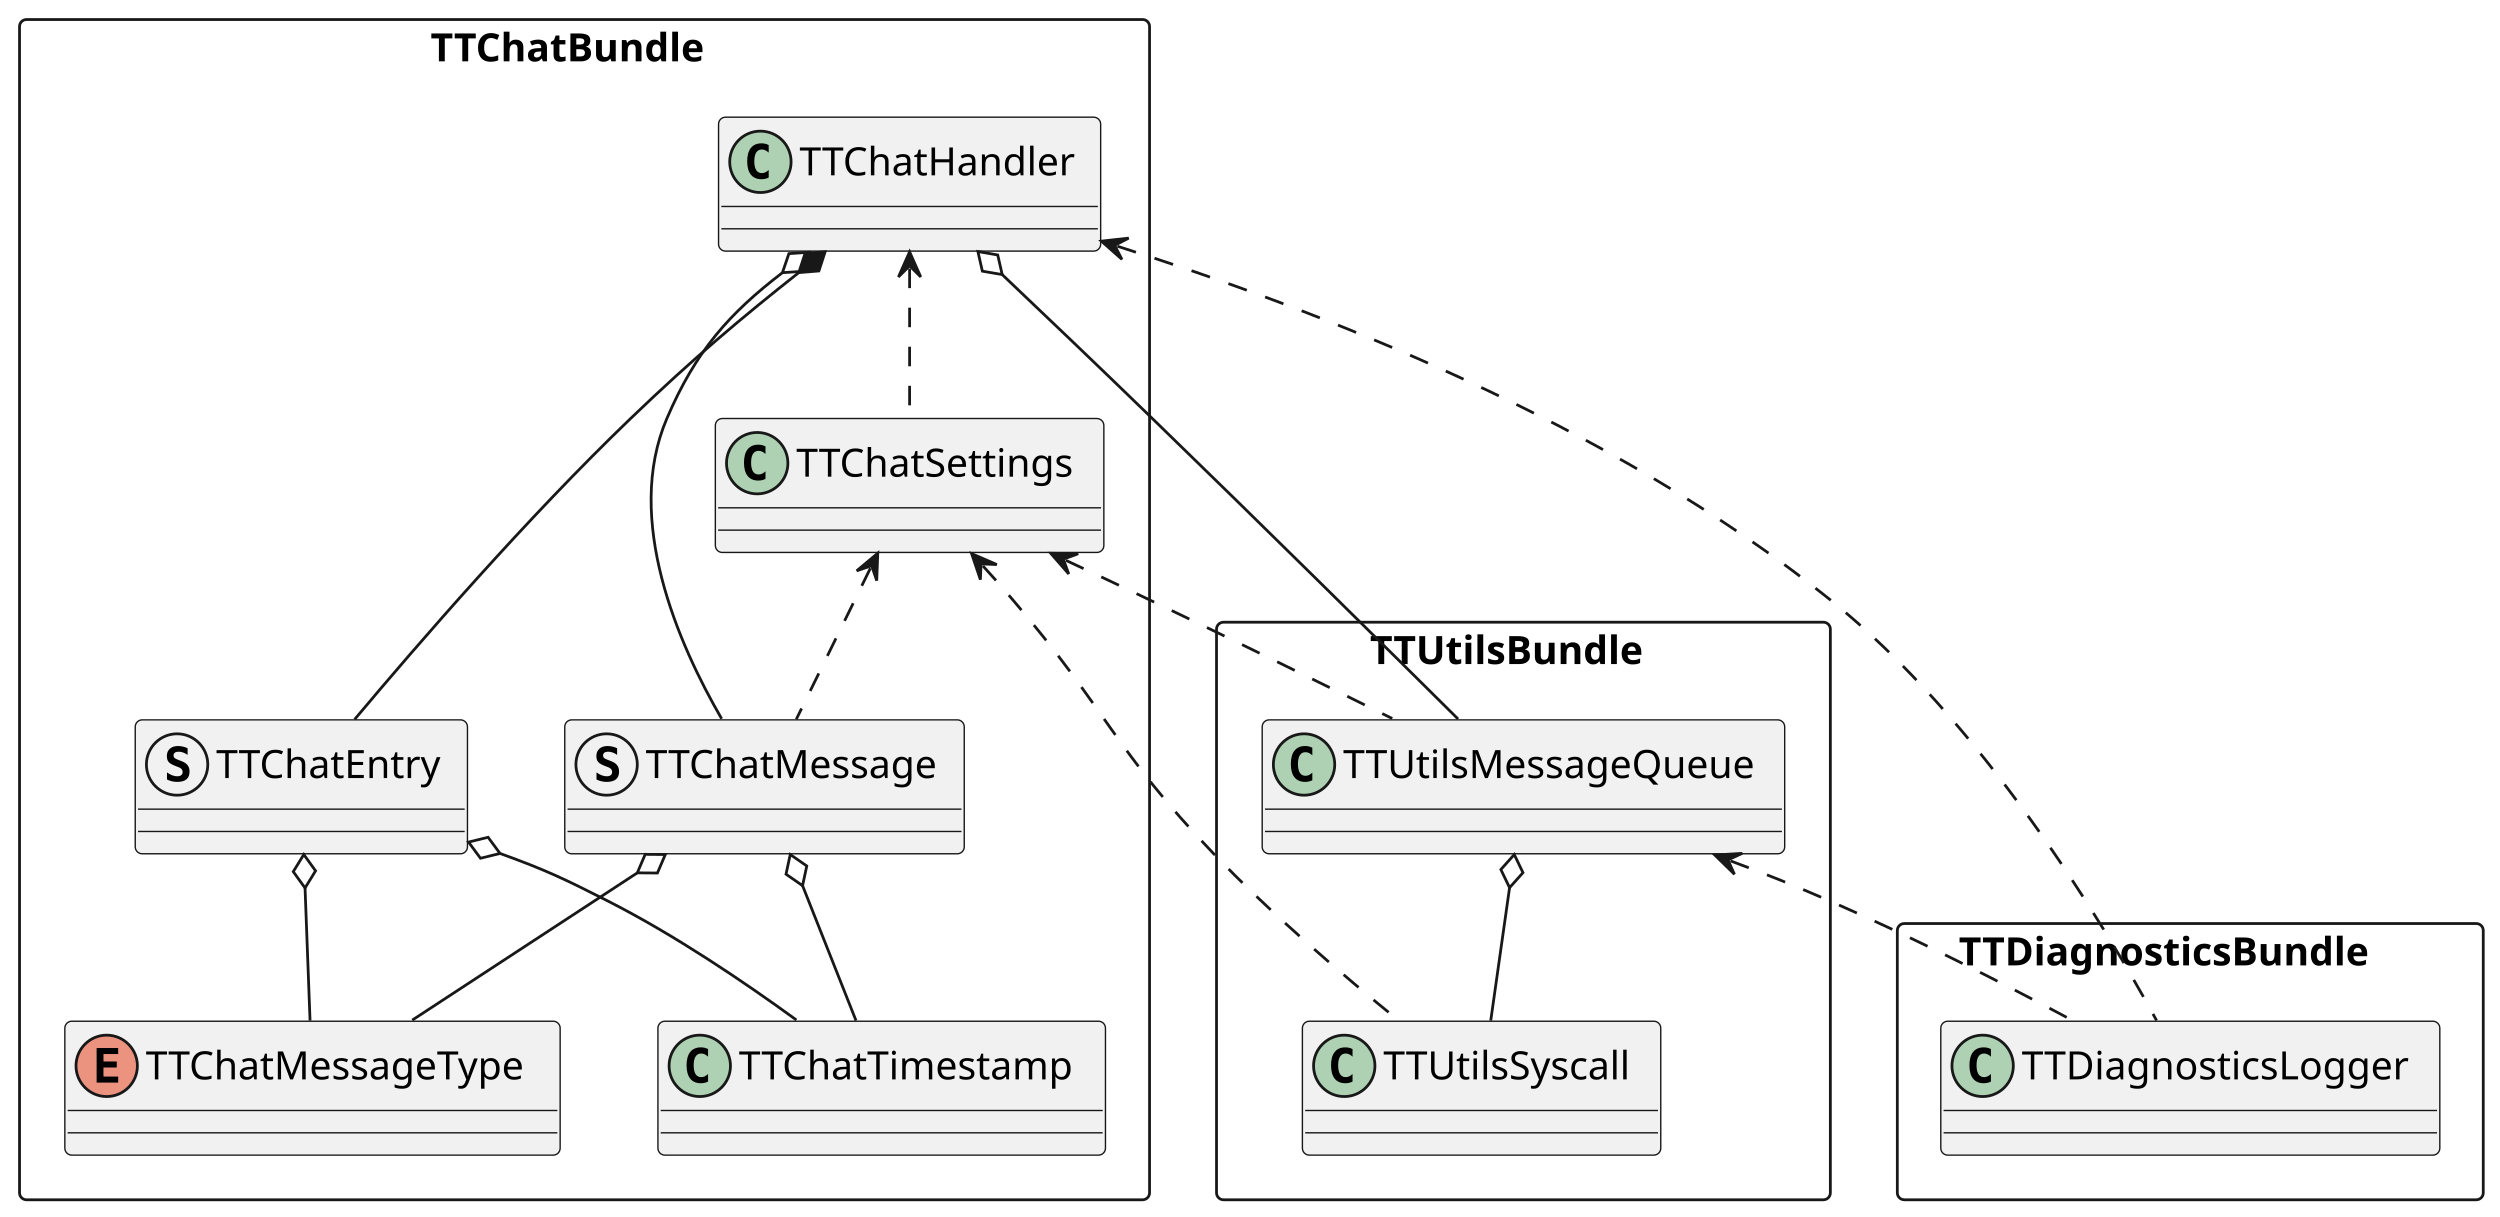
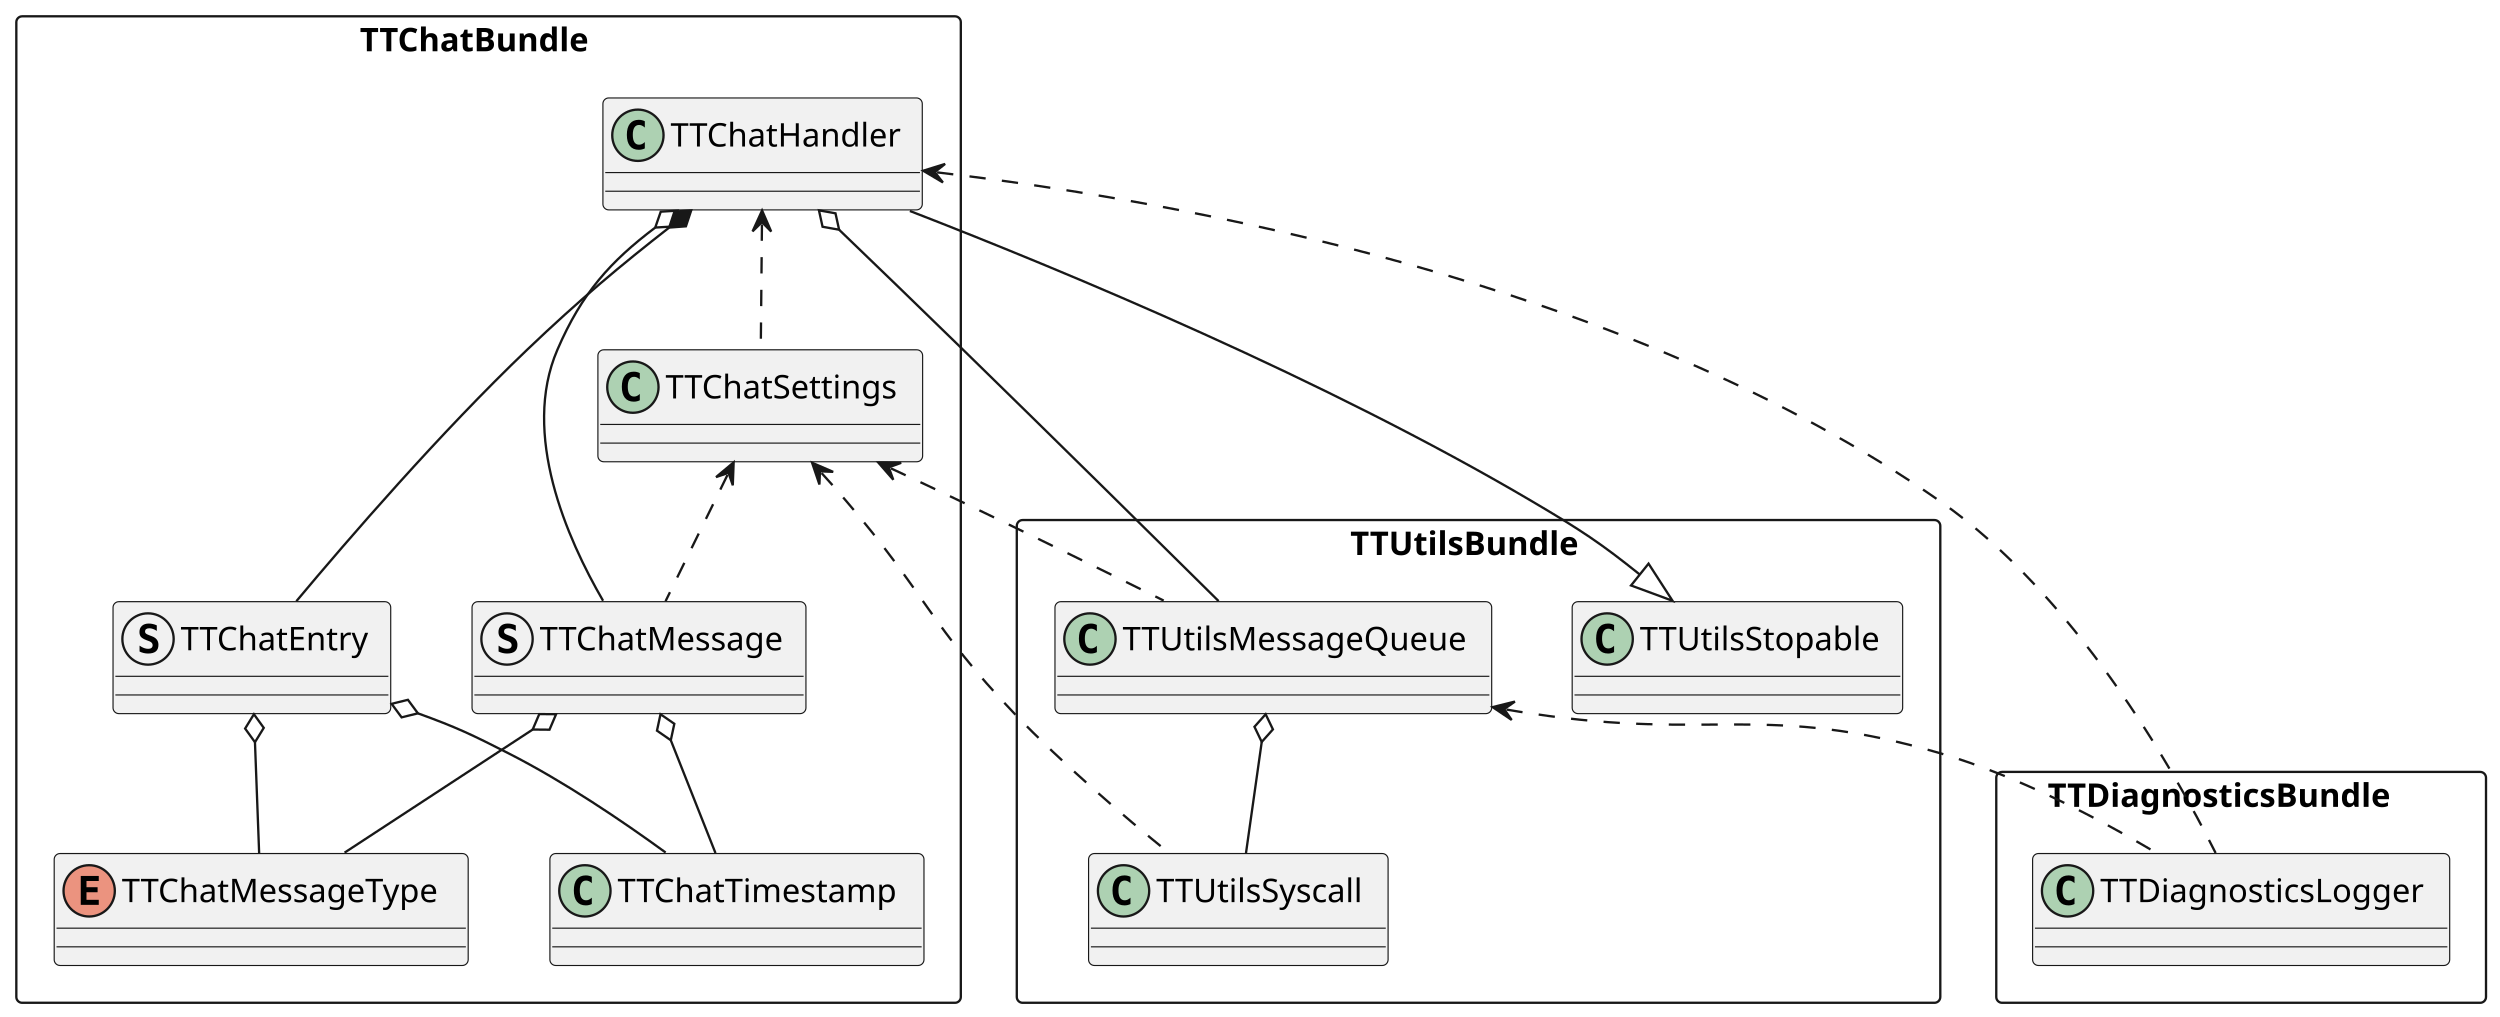
- <svg xmlns="http://www.w3.org/2000/svg" contentStyleType="text/css" height="436px" preserveAspectRatio="none" style="width:896px;height:436px;background:#FFFFFF;" version="1.1" viewBox="0 0 896 436" width="896px" zoomAndPan="magnify">
+ <svg xmlns="http://www.w3.org/2000/svg" contentStyleType="text/css" height="436px" preserveAspectRatio="none" style="width:1072px;height:436px;background:#FFFFFF;" version="1.1" viewBox="0 0 1072 436" width="1072px" zoomAndPan="magnify">
  <defs />
  <g>
    <g id="cluster_TTChatBundle">
      <rect fill="none" height="423" rx="2.5" ry="2.5" style="stroke:#181818;stroke-width:1.0;" width="405" x="7" y="7" />
      <text fill="#000000" font-family="sans-serif" font-size="14" font-weight="bold" lengthAdjust="spacing" textLength="110.4" x="154.3" y="21.995">TTChatBundle</text>
    </g>
    <g id="cluster_TTDiagnosticsBundle">
-       <rect fill="none" height="99" rx="2.5" ry="2.5" style="stroke:#181818;stroke-width:1.0;" width="210" x="680" y="331" />
-       <text fill="#000000" font-family="sans-serif" font-size="14" font-weight="bold" lengthAdjust="spacing" textLength="165.949" x="702.025" y="345.995">TTDiagnosticsBundle</text>
+       <rect fill="none" height="99" rx="2.5" ry="2.5" style="stroke:#181818;stroke-width:1.0;" width="210" x="856" y="331" />
+       <text fill="#000000" font-family="sans-serif" font-size="14" font-weight="bold" lengthAdjust="spacing" textLength="165.949" x="878.025" y="345.995">TTDiagnosticsBundle</text>
    </g>
    <g id="cluster_TTUtilsBundle">
-       <rect fill="none" height="207" rx="2.5" ry="2.5" style="stroke:#181818;stroke-width:1.0;" width="220" x="436" y="223" />
-       <text fill="#000000" font-family="sans-serif" font-size="14" font-weight="bold" lengthAdjust="spacing" textLength="110.011" x="490.995" y="237.995">TTUtilsBundle</text>
+       <rect fill="none" height="207" rx="2.5" ry="2.5" style="stroke:#181818;stroke-width:1.0;" width="396" x="436" y="223" />
+       <text fill="#000000" font-family="sans-serif" font-size="14" font-weight="bold" lengthAdjust="spacing" textLength="110.011" x="578.995" y="237.995">TTUtilsBundle</text>
    </g>
    <g id="elem_TTChatHandler">
-       <rect codeLine="2" fill="#F1F1F1" height="48" id="TTChatHandler" rx="2.5" ry="2.5" style="stroke:#181818;stroke-width:0.5;" width="136.945" x="257.53" y="42" />
-       <ellipse cx="272.53" cy="58" fill="#ADD1B2" rx="11" ry="11" style="stroke:#181818;stroke-width:1.0;" />
-       <path d="M275.499,63.641 Q274.921,63.938 274.28,64.078 Q273.639,64.234 272.936,64.234 Q270.436,64.234 269.108,62.594 Q267.796,60.938 267.796,57.812 Q267.796,54.688 269.108,53.031 Q270.436,51.375 272.936,51.375 Q273.639,51.375 274.28,51.531 Q274.936,51.688 275.499,51.984 L275.499,54.703 Q274.874,54.125 274.28,53.859 Q273.686,53.578 273.061,53.578 Q271.717,53.578 271.03,54.656 Q270.342,55.719 270.342,57.812 Q270.342,59.906 271.03,60.984 Q271.717,62.047 273.061,62.047 Q273.686,62.047 274.28,61.781 Q274.874,61.5 275.499,60.922 L275.499,63.641 Z " fill="#000000" />
-       <text fill="#000000" font-family="sans-serif" font-size="14" lengthAdjust="spacing" textLength="104.945" x="286.53" y="62.847">TTChatHandler</text>
-       <line style="stroke:#181818;stroke-width:0.5;" x1="258.53" x2="393.475" y1="74" y2="74" />
-       <line style="stroke:#181818;stroke-width:0.5;" x1="258.53" x2="393.475" y1="82" y2="82" />
+       <rect codeLine="2" fill="#F1F1F1" height="48" id="TTChatHandler" rx="2.5" ry="2.5" style="stroke:#181818;stroke-width:0.5;" width="136.945" x="258.53" y="42" />
+       <ellipse cx="273.53" cy="58" fill="#ADD1B2" rx="11" ry="11" style="stroke:#181818;stroke-width:1.0;" />
+       <path d="M276.499,63.641 Q275.921,63.938 275.28,64.078 Q274.639,64.234 273.936,64.234 Q271.436,64.234 270.108,62.594 Q268.796,60.938 268.796,57.812 Q268.796,54.688 270.108,53.031 Q271.436,51.375 273.936,51.375 Q274.639,51.375 275.28,51.531 Q275.936,51.688 276.499,51.984 L276.499,54.703 Q275.874,54.125 275.28,53.859 Q274.686,53.578 274.061,53.578 Q272.717,53.578 272.03,54.656 Q271.342,55.719 271.342,57.812 Q271.342,59.906 272.03,60.984 Q272.717,62.047 274.061,62.047 Q274.686,62.047 275.28,61.781 Q275.874,61.5 276.499,60.922 L276.499,63.641 Z " fill="#000000" />
+       <text fill="#000000" font-family="sans-serif" font-size="14" lengthAdjust="spacing" textLength="104.945" x="287.53" y="62.847">TTChatHandler</text>
+       <line style="stroke:#181818;stroke-width:0.5;" x1="259.53" x2="394.475" y1="74" y2="74" />
+       <line style="stroke:#181818;stroke-width:0.5;" x1="259.53" x2="394.475" y1="82" y2="82" />
    </g>
    <g id="elem_TTChatEntry">
      <rect codeLine="3" fill="#F1F1F1" height="48" id="TTChatEntry" rx="2.5" ry="2.5" style="stroke:#181818;stroke-width:0.5;" width="119.069" x="48.47" y="258" />
      <ellipse cx="63.47" cy="274" fill="#F1F1F1" rx="11" ry="11" style="stroke:#181818;stroke-width:1.0;" />
      <path d="M62.954,274.562 Q61.095,273.859 60.439,273.094 Q59.798,272.312 59.798,271 Q59.798,269.312 60.876,268.344 Q61.954,267.375 63.829,267.375 Q64.689,267.375 65.532,267.578 Q66.392,267.766 67.236,268.156 L67.236,270.547 Q66.454,269.984 65.626,269.703 Q64.814,269.406 64.017,269.406 Q63.142,269.406 62.657,269.766 Q62.189,270.125 62.189,270.781 Q62.189,271.297 62.532,271.641 Q62.876,271.969 63.97,272.375 L65.032,272.781 Q66.517,273.328 67.22,274.234 Q67.939,275.141 67.939,276.516 Q67.939,278.391 66.829,279.312 Q65.72,280.234 63.47,280.234 Q62.548,280.234 61.626,280.016 Q60.704,279.797 59.845,279.375 L59.845,276.844 Q60.814,277.531 61.736,277.875 Q62.657,278.219 63.548,278.219 Q64.454,278.219 64.954,277.812 Q65.454,277.391 65.454,276.656 Q65.454,276.094 65.111,275.688 Q64.782,275.266 64.157,275.016 L62.954,274.562 Z " fill="#000000" />
      <text fill="#000000" font-family="sans-serif" font-size="14" lengthAdjust="spacing" textLength="87.069" x="77.47" y="278.847">TTChatEntry</text>
      <line style="stroke:#181818;stroke-width:0.5;" x1="49.47" x2="166.539" y1="290" y2="290" />
      <line style="stroke:#181818;stroke-width:0.5;" x1="49.47" x2="166.539" y1="298" y2="298" />
    </g>
    <g id="elem_TTChatMessage">
      <rect codeLine="4" fill="#F1F1F1" height="48" id="TTChatMessage" rx="2.5" ry="2.5" style="stroke:#181818;stroke-width:0.5;" width="143.18" x="202.41" y="258" />
      <ellipse cx="217.41" cy="274" fill="#F1F1F1" rx="11" ry="11" style="stroke:#181818;stroke-width:1.0;" />
      <path d="M216.894,274.562 Q215.035,273.859 214.379,273.094 Q213.738,272.312 213.738,271 Q213.738,269.312 214.816,268.344 Q215.894,267.375 217.769,267.375 Q218.629,267.375 219.472,267.578 Q220.332,267.766 221.176,268.156 L221.176,270.547 Q220.394,269.984 219.566,269.703 Q218.754,269.406 217.957,269.406 Q217.082,269.406 216.597,269.766 Q216.129,270.125 216.129,270.781 Q216.129,271.297 216.472,271.641 Q216.816,271.969 217.91,272.375 L218.972,272.781 Q220.457,273.328 221.16,274.234 Q221.879,275.141 221.879,276.516 Q221.879,278.391 220.769,279.312 Q219.66,280.234 217.41,280.234 Q216.488,280.234 215.566,280.016 Q214.644,279.797 213.785,279.375 L213.785,276.844 Q214.754,277.531 215.676,277.875 Q216.597,278.219 217.488,278.219 Q218.394,278.219 218.894,277.812 Q219.394,277.391 219.394,276.656 Q219.394,276.094 219.051,275.688 Q218.722,275.266 218.097,275.016 L216.894,274.562 Z " fill="#000000" />
      <text fill="#000000" font-family="sans-serif" font-size="14" lengthAdjust="spacing" textLength="111.18" x="231.41" y="278.847">TTChatMessage</text>
      <line style="stroke:#181818;stroke-width:0.5;" x1="203.41" x2="344.59" y1="290" y2="290" />
      <line style="stroke:#181818;stroke-width:0.5;" x1="203.41" x2="344.59" y1="298" y2="298" />
    </g>
    <g id="elem_TTChatSettings">
      <rect codeLine="5" fill="#F1F1F1" height="48" id="TTChatSettings" rx="2.5" ry="2.5" style="stroke:#181818;stroke-width:0.5;" width="139.242" x="256.38" y="150" />
      <ellipse cx="271.38" cy="166" fill="#ADD1B2" rx="11" ry="11" style="stroke:#181818;stroke-width:1.0;" />
      <path d="M274.349,171.641 Q273.771,171.938 273.13,172.078 Q272.489,172.234 271.786,172.234 Q269.286,172.234 267.958,170.594 Q266.646,168.938 266.646,165.812 Q266.646,162.688 267.958,161.031 Q269.286,159.375 271.786,159.375 Q272.489,159.375 273.13,159.531 Q273.786,159.688 274.349,159.984 L274.349,162.703 Q273.724,162.125 273.13,161.859 Q272.536,161.578 271.911,161.578 Q270.567,161.578 269.88,162.656 Q269.192,163.719 269.192,165.812 Q269.192,167.906 269.88,168.984 Q270.567,170.047 271.911,170.047 Q272.536,170.047 273.13,169.781 Q273.724,169.5 274.349,168.922 L274.349,171.641 Z " fill="#000000" />
      <text fill="#000000" font-family="sans-serif" font-size="14" lengthAdjust="spacing" textLength="107.242" x="285.38" y="170.847">TTChatSettings</text>
      <line style="stroke:#181818;stroke-width:0.5;" x1="257.38" x2="394.622" y1="182" y2="182" />
      <line style="stroke:#181818;stroke-width:0.5;" x1="257.38" x2="394.622" y1="190" y2="190" />
    </g>
    <g id="elem_TTChatMessageType">
      <rect codeLine="6" fill="#F1F1F1" height="48" id="TTChatMessageType" rx="2.5" ry="2.5" style="stroke:#181818;stroke-width:0.5;" width="177.517" x="23.24" y="366" />
      <ellipse cx="38.24" cy="382" fill="#EB937F" rx="11" ry="11" style="stroke:#181818;stroke-width:1.0;" />
      <path d="M42.349,388 L34.631,388 L34.631,375.609 L42.349,375.609 L42.349,377.766 L37.084,377.766 L37.084,380.438 L41.849,380.438 L41.849,382.594 L37.084,382.594 L37.084,385.844 L42.349,385.844 L42.349,388 Z " fill="#000000" />
      <text fill="#000000" font-family="sans-serif" font-size="14" lengthAdjust="spacing" textLength="145.517" x="52.24" y="386.847">TTChatMessageType</text>
      <line style="stroke:#181818;stroke-width:0.5;" x1="24.24" x2="199.757" y1="398" y2="398" />
      <line style="stroke:#181818;stroke-width:0.5;" x1="24.24" x2="199.757" y1="406" y2="406" />
    </g>
    <g id="elem_TTChatTimestamp">
      <rect codeLine="7" fill="#F1F1F1" height="48" id="TTChatTimestamp" rx="2.5" ry="2.5" style="stroke:#181818;stroke-width:0.5;" width="160.399" x="235.8" y="366" />
      <ellipse cx="250.8" cy="382" fill="#ADD1B2" rx="11" ry="11" style="stroke:#181818;stroke-width:1.0;" />
      <path d="M253.769,387.641 Q253.191,387.938 252.55,388.078 Q251.909,388.234 251.206,388.234 Q248.706,388.234 247.378,386.594 Q246.066,384.938 246.066,381.812 Q246.066,378.688 247.378,377.031 Q248.706,375.375 251.206,375.375 Q251.909,375.375 252.55,375.531 Q253.206,375.688 253.769,375.984 L253.769,378.703 Q253.144,378.125 252.55,377.859 Q251.956,377.578 251.331,377.578 Q249.988,377.578 249.3,378.656 Q248.613,379.719 248.613,381.812 Q248.613,383.906 249.3,384.984 Q249.988,386.047 251.331,386.047 Q251.956,386.047 252.55,385.781 Q253.144,385.5 253.769,384.922 L253.769,387.641 Z " fill="#000000" />
      <text fill="#000000" font-family="sans-serif" font-size="14" lengthAdjust="spacing" textLength="128.399" x="264.8" y="386.847">TTChatTimestamp</text>
      <line style="stroke:#181818;stroke-width:0.5;" x1="236.8" x2="395.199" y1="398" y2="398" />
      <line style="stroke:#181818;stroke-width:0.5;" x1="236.8" x2="395.199" y1="406" y2="406" />
    </g>
    <g id="elem_TTDiagnosticsLogger">
-       <rect codeLine="11" fill="#F1F1F1" height="48" id="TTDiagnosticsLogger" rx="2.5" ry="2.5" style="stroke:#181818;stroke-width:0.5;" width="178.85" x="695.58" y="366" />
-       <ellipse cx="710.58" cy="382" fill="#ADD1B2" rx="11" ry="11" style="stroke:#181818;stroke-width:1.0;" />
-       <path d="M713.549,387.641 Q712.971,387.938 712.33,388.078 Q711.689,388.234 710.986,388.234 Q708.486,388.234 707.158,386.594 Q705.846,384.938 705.846,381.812 Q705.846,378.688 707.158,377.031 Q708.486,375.375 710.986,375.375 Q711.689,375.375 712.33,375.531 Q712.986,375.688 713.549,375.984 L713.549,378.703 Q712.924,378.125 712.33,377.859 Q711.736,377.578 711.111,377.578 Q709.768,377.578 709.08,378.656 Q708.393,379.719 708.393,381.812 Q708.393,383.906 709.08,384.984 Q709.768,386.047 711.111,386.047 Q711.736,386.047 712.33,385.781 Q712.924,385.5 713.549,384.922 L713.549,387.641 Z " fill="#000000" />
-       <text fill="#000000" font-family="sans-serif" font-size="14" lengthAdjust="spacing" textLength="146.85" x="724.58" y="386.847">TTDiagnosticsLogger</text>
-       <line style="stroke:#181818;stroke-width:0.5;" x1="696.58" x2="873.43" y1="398" y2="398" />
-       <line style="stroke:#181818;stroke-width:0.5;" x1="696.58" x2="873.43" y1="406" y2="406" />
+       <rect codeLine="11" fill="#F1F1F1" height="48" id="TTDiagnosticsLogger" rx="2.5" ry="2.5" style="stroke:#181818;stroke-width:0.5;" width="178.85" x="871.58" y="366" />
+       <ellipse cx="886.58" cy="382" fill="#ADD1B2" rx="11" ry="11" style="stroke:#181818;stroke-width:1.0;" />
+       <path d="M889.549,387.641 Q888.971,387.938 888.33,388.078 Q887.689,388.234 886.986,388.234 Q884.486,388.234 883.158,386.594 Q881.846,384.938 881.846,381.812 Q881.846,378.688 883.158,377.031 Q884.486,375.375 886.986,375.375 Q887.689,375.375 888.33,375.531 Q888.986,375.688 889.549,375.984 L889.549,378.703 Q888.924,378.125 888.33,377.859 Q887.736,377.578 887.111,377.578 Q885.768,377.578 885.08,378.656 Q884.393,379.719 884.393,381.812 Q884.393,383.906 885.08,384.984 Q885.768,386.047 887.111,386.047 Q887.736,386.047 888.33,385.781 Q888.924,385.5 889.549,384.922 L889.549,387.641 Z " fill="#000000" />
+       <text fill="#000000" font-family="sans-serif" font-size="14" lengthAdjust="spacing" textLength="146.85" x="900.58" y="386.847">TTDiagnosticsLogger</text>
+       <line style="stroke:#181818;stroke-width:0.5;" x1="872.58" x2="1049.43" y1="398" y2="398" />
+       <line style="stroke:#181818;stroke-width:0.5;" x1="872.58" x2="1049.43" y1="406" y2="406" />
    </g>
    <g id="elem_TTUtilsSyscall">
      <rect codeLine="15" fill="#F1F1F1" height="48" id="TTUtilsSyscall" rx="2.5" ry="2.5" style="stroke:#181818;stroke-width:0.5;" width="128.435" x="466.78" y="366" />
      <ellipse cx="481.78" cy="382" fill="#ADD1B2" rx="11" ry="11" style="stroke:#181818;stroke-width:1.0;" />
      <path d="M484.749,387.641 Q484.171,387.938 483.53,388.078 Q482.889,388.234 482.186,388.234 Q479.686,388.234 478.358,386.594 Q477.046,384.938 477.046,381.812 Q477.046,378.688 478.358,377.031 Q479.686,375.375 482.186,375.375 Q482.889,375.375 483.53,375.531 Q484.186,375.688 484.749,375.984 L484.749,378.703 Q484.124,378.125 483.53,377.859 Q482.936,377.578 482.311,377.578 Q480.967,377.578 480.28,378.656 Q479.592,379.719 479.592,381.812 Q479.592,383.906 480.28,384.984 Q480.967,386.047 482.311,386.047 Q482.936,386.047 483.53,385.781 Q484.124,385.5 484.749,384.922 L484.749,387.641 Z " fill="#000000" />
      <text fill="#000000" font-family="sans-serif" font-size="14" lengthAdjust="spacing" textLength="96.435" x="495.78" y="386.847">TTUtilsSyscall</text>
      <line style="stroke:#181818;stroke-width:0.5;" x1="467.78" x2="594.215" y1="398" y2="398" />
      <line style="stroke:#181818;stroke-width:0.5;" x1="467.78" x2="594.215" y1="406" y2="406" />
    </g>
    <g id="elem_TTUtilsMessageQueue">
      <rect codeLine="16" fill="#F1F1F1" height="48" id="TTUtilsMessageQueue" rx="2.5" ry="2.5" style="stroke:#181818;stroke-width:0.5;" width="187.265" x="452.37" y="258" />
      <ellipse cx="467.37" cy="274" fill="#ADD1B2" rx="11" ry="11" style="stroke:#181818;stroke-width:1.0;" />
      <path d="M470.339,279.641 Q469.761,279.938 469.12,280.078 Q468.479,280.234 467.776,280.234 Q465.276,280.234 463.948,278.594 Q462.636,276.938 462.636,273.812 Q462.636,270.688 463.948,269.031 Q465.276,267.375 467.776,267.375 Q468.479,267.375 469.12,267.531 Q469.776,267.688 470.339,267.984 L470.339,270.703 Q469.714,270.125 469.12,269.859 Q468.526,269.578 467.901,269.578 Q466.558,269.578 465.87,270.656 Q465.183,271.719 465.183,273.812 Q465.183,275.906 465.87,276.984 Q466.558,278.047 467.901,278.047 Q468.526,278.047 469.12,277.781 Q469.714,277.5 470.339,276.922 L470.339,279.641 Z " fill="#000000" />
      <text fill="#000000" font-family="sans-serif" font-size="14" lengthAdjust="spacing" textLength="155.265" x="481.37" y="278.847">TTUtilsMessageQueue</text>
      <line style="stroke:#181818;stroke-width:0.5;" x1="453.37" x2="638.635" y1="290" y2="290" />
      <line style="stroke:#181818;stroke-width:0.5;" x1="453.37" x2="638.635" y1="298" y2="298" />
    </g>
+     <g id="elem_TTUtilsStopable">
+       <rect codeLine="17" fill="#F1F1F1" height="48" id="TTUtilsStopable" rx="2.5" ry="2.5" style="stroke:#181818;stroke-width:0.5;" width="141.71" x="674.15" y="258" />
+       <ellipse cx="689.15" cy="274" fill="#ADD1B2" rx="11" ry="11" style="stroke:#181818;stroke-width:1.0;" />
+       <path d="M692.119,279.641 Q691.541,279.938 690.9,280.078 Q690.259,280.234 689.556,280.234 Q687.056,280.234 685.728,278.594 Q684.416,276.938 684.416,273.812 Q684.416,270.688 685.728,269.031 Q687.056,267.375 689.556,267.375 Q690.259,267.375 690.9,267.531 Q691.556,267.688 692.119,267.984 L692.119,270.703 Q691.494,270.125 690.9,269.859 Q690.306,269.578 689.681,269.578 Q688.337,269.578 687.65,270.656 Q686.962,271.719 686.962,273.812 Q686.962,275.906 687.65,276.984 Q688.337,278.047 689.681,278.047 Q690.306,278.047 690.9,277.781 Q691.494,277.5 692.119,276.922 L692.119,279.641 Z " fill="#000000" />
+       <text fill="#000000" font-family="sans-serif" font-size="14" lengthAdjust="spacing" textLength="109.71" x="703.15" y="278.847">TTUtilsStopable</text>
+       <line style="stroke:#181818;stroke-width:0.5;" x1="675.15" x2="814.86" y1="290" y2="290" />
+       <line style="stroke:#181818;stroke-width:0.5;" x1="675.15" x2="814.86" y1="298" y2="298" />
+     </g>
+     <g id="link_TTChatHandler_TTUtilsStopable">
+       <path codeLine="20" d="M390.16,90.47 C458.14,116.82 568.42,162.8 657,215 C678.22,227.51 686.352,232.916 703.142,246.366 " fill="none" id="TTChatHandler-to-TTUtilsStopable" style="stroke:#181818;stroke-width:1.0;" />
+       <polygon fill="none" points="717.19,257.62,706.893,241.684,699.39,251.049,717.19,257.62" style="stroke:#181818;stroke-width:1.0;" />
+     </g>
    <g id="link_TTChatHandler_TTChatMessage">
-       <path codeLine="19" d="M280.421,97.726 C261.411,112.316 249.43,125.63 239,150 C223.53,186.14 243.14,230.88 258.64,257.61 " fill="none" id="TTChatHandler-backto-TTChatMessage" style="stroke:#181818;stroke-width:1.0;" />
-       <polygon fill="none" points="289.94,90.42,282.745,90.9,280.421,97.726,287.616,97.246,289.94,90.42" style="stroke:#181818;stroke-width:1.0;" />
+       <path codeLine="21" d="M280.965,97.576 C261.745,112.136 249.57,125.51 239,150 C223.43,186.1 243.07,230.85 258.6,257.6 " fill="none" id="TTChatHandler-backto-TTChatMessage" style="stroke:#181818;stroke-width:1.0;" />
+       <polygon fill="none" points="290.53,90.33,283.332,90.765,280.965,97.576,288.163,97.141,290.53,90.33" style="stroke:#181818;stroke-width:1.0;" />
    </g>
    <g id="link_TTChatHandler_TTUtilsMessageQueue">
-       <path codeLine="20" d="M359.184,98.411 C376.664,115.001 392.02,129.66 413,150 C451.63,187.45 496.08,231.41 522.57,257.7 " fill="none" id="TTChatHandler-backto-TTUtilsMessageQueue" style="stroke:#181818;stroke-width:1.0;" />
-       <polygon fill="none" points="350.48,90.15,352.078,97.182,359.184,98.411,357.586,91.379,350.48,90.15" style="stroke:#181818;stroke-width:1.0;" />
+       <path codeLine="22" d="M359.809,98.508 C377.079,115.118 392.2,129.72 413,150 C451.52,187.56 496.01,231.49 522.53,257.74 " fill="none" id="TTChatHandler-backto-TTUtilsMessageQueue" style="stroke:#181818;stroke-width:1.0;" />
+       <polygon fill="none" points="351.16,90.19,352.712,97.232,359.809,98.508,358.257,91.466,351.16,90.19" style="stroke:#181818;stroke-width:1.0;" />
    </g>
    <g id="link_TTChatHandler_TTChatEntry">
-       <path codeLine="21" d="M286.302,97.687 C265.952,113.757 248.29,128.59 226,150 C188.91,185.62 149.68,230.9 127.1,257.83 " fill="none" id="TTChatHandler-backto-TTChatEntry" style="stroke:#181818;stroke-width:1.0;" />
-       <polygon fill="#181818" points="295.72,90.25,288.532,90.829,286.302,97.687,293.49,97.108,295.72,90.25" style="stroke:#181818;stroke-width:1.0;" />
+       <path codeLine="23" d="M286.931,97.585 C266.361,113.645 248.48,128.52 226,150 C188.82,185.53 149.62,230.84 127.07,257.8 " fill="none" id="TTChatHandler-backto-TTChatEntry" style="stroke:#181818;stroke-width:1.0;" />
+       <polygon fill="#181818" points="296.39,90.2,289.199,90.74,286.931,97.585,294.122,97.045,296.39,90.2" style="stroke:#181818;stroke-width:1.0;" />
    </g>
    <g id="link_TTChatHandler_TTDiagnosticsLogger">
-       <path codeLine="22" d="M400.459,88.244 C471.359,110.734 576.73,151.26 656,215 C709.92,258.36 752.97,329.28 772.92,365.74 " fill="none" id="TTChatHandler-backto-TTDiagnosticsLogger" style="stroke:#181818;stroke-width:1.0;stroke-dasharray:7.0,7.0;" />
-       <polygon fill="#181818" points="394.74,86.43,402.109,92.964,399.506,87.942,404.528,85.338,394.74,86.43" style="stroke:#181818;stroke-width:1.0;" />
+       <path codeLine="24" d="M401.818,73.914 C504.949,86.104 695.99,120.15 832,215 C889.22,254.9 931.25,328.34 950.06,365.76 " fill="none" id="TTChatHandler-backto-TTDiagnosticsLogger" style="stroke:#181818;stroke-width:1.0;stroke-dasharray:7.0,7.0;" />
+       <polygon fill="#181818" points="395.86,73.21,404.328,78.239,400.825,73.797,405.267,70.294,395.86,73.21" style="stroke:#181818;stroke-width:1.0;" />
    </g>
    <g id="link_TTChatHandler_TTChatSettings">
-       <path codeLine="23" d="M326,96.26 C326,113.94 326,132.13 326,149.79 " fill="none" id="TTChatHandler-backto-TTChatSettings" style="stroke:#181818;stroke-width:1.0;stroke-dasharray:7.0,7.0;" />
-       <polygon fill="#181818" points="326,90.26,322,99.26,326,95.26,330,99.26,326,90.26" style="stroke:#181818;stroke-width:1.0;" />
+       <path codeLine="25" d="M326.722,96.26 C326.552,113.94 326.39,132.13 326.22,149.79 " fill="none" id="TTChatHandler-backto-TTChatSettings" style="stroke:#181818;stroke-width:1.0;stroke-dasharray:7.0,7.0;" />
+       <polygon fill="#181818" points="326.78,90.26,322.694,99.221,326.732,95.26,330.693,99.298,326.78,90.26" style="stroke:#181818;stroke-width:1.0;" />
    </g>
    <g id="link_TTChatSettings_TTUtilsSyscall">
-       <path codeLine="24" d="M352.282,202.836 C357.222,208.206 358.33,209.54 363,215 C396.53,254.18 399.34,268.75 435,306 C455.72,327.64 481.52,349.72 501.15,365.65 " fill="none" id="TTChatSettings-backto-TTUtilsSyscall" style="stroke:#181818;stroke-width:1.0;stroke-dasharray:7.0,7.0;" />
+       <path codeLine="26" d="M352.282,202.836 C357.222,208.206 358.33,209.54 363,215 C396.53,254.18 399.34,268.75 435,306 C455.72,327.64 481.52,349.72 501.15,365.65 " fill="none" id="TTChatSettings-backto-TTUtilsSyscall" style="stroke:#181818;stroke-width:1.0;stroke-dasharray:7.0,7.0;" />
      <polygon fill="#181818" points="348.22,198.42,351.369,207.752,351.605,202.1,357.257,202.335,348.22,198.42" style="stroke:#181818;stroke-width:1.0;" />
    </g>
    <g id="link_TTChatSettings_TTUtilsMessageQueue">
-       <path codeLine="25" d="M382.009,200.823 C393.669,206.253 400.56,209.52 412,215 C441,228.89 473.35,244.8 498.99,257.53 " fill="none" id="TTChatSettings-backto-TTUtilsMessageQueue" style="stroke:#181818;stroke-width:1.0;stroke-dasharray:7.0,7.0;" />
+       <path codeLine="27" d="M382.009,200.823 C393.669,206.253 400.56,209.52 412,215 C441,228.89 473.35,244.8 498.99,257.53 " fill="none" id="TTChatSettings-backto-TTUtilsMessageQueue" style="stroke:#181818;stroke-width:1.0;stroke-dasharray:7.0,7.0;" />
      <polygon fill="#181818" points="376.57,198.29,383.04,205.715,381.103,200.401,386.417,198.463,376.57,198.29" style="stroke:#181818;stroke-width:1.0;" />
    </g>
    <g id="link_TTChatSettings_TTChatMessage">
-       <path codeLine="26" d="M311.948,203.647 C303.278,221.327 294.05,240.13 285.39,257.79 " fill="none" id="TTChatSettings-backto-TTChatMessage" style="stroke:#181818;stroke-width:1.0;stroke-dasharray:7.0,7.0;" />
+       <path codeLine="28" d="M311.948,203.647 C303.278,221.327 294.05,240.13 285.39,257.79 " fill="none" id="TTChatSettings-backto-TTChatMessage" style="stroke:#181818;stroke-width:1.0;stroke-dasharray:7.0,7.0;" />
      <polygon fill="#181818" points="314.59,198.26,307.036,204.579,312.389,202.749,314.219,208.102,314.59,198.26" style="stroke:#181818;stroke-width:1.0;" />
    </g>
    <g id="link_TTChatMessage_TTChatMessageType">
-       <path codeLine="27" d="M228.408,312.829 C201.488,330.439 174.71,347.97 147.75,365.61 " fill="none" id="TTChatMessage-backto-TTChatMessageType" style="stroke:#181818;stroke-width:1.0;" />
+       <path codeLine="29" d="M228.408,312.829 C201.488,330.439 174.71,347.97 147.75,365.61 " fill="none" id="TTChatMessage-backto-TTChatMessageType" style="stroke:#181818;stroke-width:1.0;" />
      <polygon fill="none" points="238.45,306.26,231.239,306.197,228.408,312.829,235.619,312.892,238.45,306.26" style="stroke:#181818;stroke-width:1.0;" />
    </g>
    <g id="link_TTChatMessage_TTChatTimestamp">
-       <path codeLine="28" d="M287.637,317.417 C294.637,335.097 299.81,348.13 306.8,365.79 " fill="none" id="TTChatMessage-backto-TTChatTimestamp" style="stroke:#181818;stroke-width:1.0;" />
+       <path codeLine="30" d="M287.637,317.417 C294.637,335.097 299.81,348.13 306.8,365.79 " fill="none" id="TTChatMessage-backto-TTChatTimestamp" style="stroke:#181818;stroke-width:1.0;" />
      <polygon fill="none" points="283.22,306.26,281.71,313.311,287.637,317.417,289.148,310.366,283.22,306.26" style="stroke:#181818;stroke-width:1.0;" />
    </g>
    <g id="link_TTUtilsMessageQueue_TTUtilsSyscall">
-       <path codeLine="29" d="M541.03,318.142 C538.53,335.822 536.78,348.13 534.28,365.79 " fill="none" id="TTUtilsMessageQueue-backto-TTUtilsSyscall" style="stroke:#181818;stroke-width:1.0;" />
+       <path codeLine="31" d="M541.03,318.142 C538.53,335.822 536.78,348.13 534.28,365.79 " fill="none" id="TTUtilsMessageQueue-backto-TTUtilsSyscall" style="stroke:#181818;stroke-width:1.0;" />
      <polygon fill="none" points="542.71,306.26,537.909,311.641,541.03,318.142,545.831,312.761,542.71,306.26" style="stroke:#181818;stroke-width:1.0;" />
    </g>
    <g id="link_TTUtilsMessageQueue_TTDiagnosticsLogger">
-       <path codeLine="30" d="M620.213,308.544 C634.043,313.694 642.77,317.24 656,323 C685.52,335.86 717.77,352.36 742.64,365.65 " fill="none" id="TTUtilsMessageQueue-backto-TTDiagnosticsLogger" style="stroke:#181818;stroke-width:1.0;stroke-dasharray:7.0,7.0;" />
-       <polygon fill="#181818" points="614.59,306.45,621.628,313.339,619.276,308.195,624.42,305.842,614.59,306.45" style="stroke:#181818;stroke-width:1.0;" />
+       <path codeLine="32" d="M645.949,304.252 C651.679,305.262 651.45,305.16 657,306 C734.26,317.72 757.01,301.04 832,323 C864.96,332.65 899.44,350.77 924.46,365.59 " fill="none" id="TTUtilsMessageQueue-backto-TTDiagnosticsLogger" style="stroke:#181818;stroke-width:1.0;stroke-dasharray:7.0,7.0;" />
+       <polygon fill="#181818" points="640.04,303.21,648.209,308.712,644.964,304.078,649.598,300.833,640.04,303.21" style="stroke:#181818;stroke-width:1.0;" />
    </g>
    <g id="link_TTChatEntry_TTChatMessageType">
-       <path codeLine="31" d="M109.328,318.252 C109.988,335.932 110.46,348.13 111.12,365.79 " fill="none" id="TTChatEntry-backto-TTChatMessageType" style="stroke:#181818;stroke-width:1.0;" />
+       <path codeLine="33" d="M109.328,318.252 C109.988,335.932 110.46,348.13 111.12,365.79 " fill="none" id="TTChatEntry-backto-TTChatMessageType" style="stroke:#181818;stroke-width:1.0;" />
      <polygon fill="none" points="108.88,306.26,105.107,312.405,109.328,318.252,113.101,312.107,108.88,306.26" style="stroke:#181818;stroke-width:1.0;" />
    </g>
    <g id="link_TTChatEntry_TTChatTimestamp">
-       <path codeLine="32" d="M179.205,305.88 C195.775,311.87 202.24,314.98 218,323 C241.77,335.09 266.67,351.92 285.42,365.56 " fill="none" id="TTChatEntry-backto-TTChatTimestamp" style="stroke:#181818;stroke-width:1.0;" />
+       <path codeLine="34" d="M179.205,305.88 C195.775,311.87 202.24,314.98 218,323 C241.77,335.09 266.67,351.92 285.42,365.56 " fill="none" id="TTChatEntry-backto-TTChatTimestamp" style="stroke:#181818;stroke-width:1.0;" />
      <polygon fill="none" points="167.92,301.8,172.203,307.601,179.205,305.88,174.923,300.078,167.92,301.8" style="stroke:#181818;stroke-width:1.0;" />
    </g>
  </g>
</svg>
